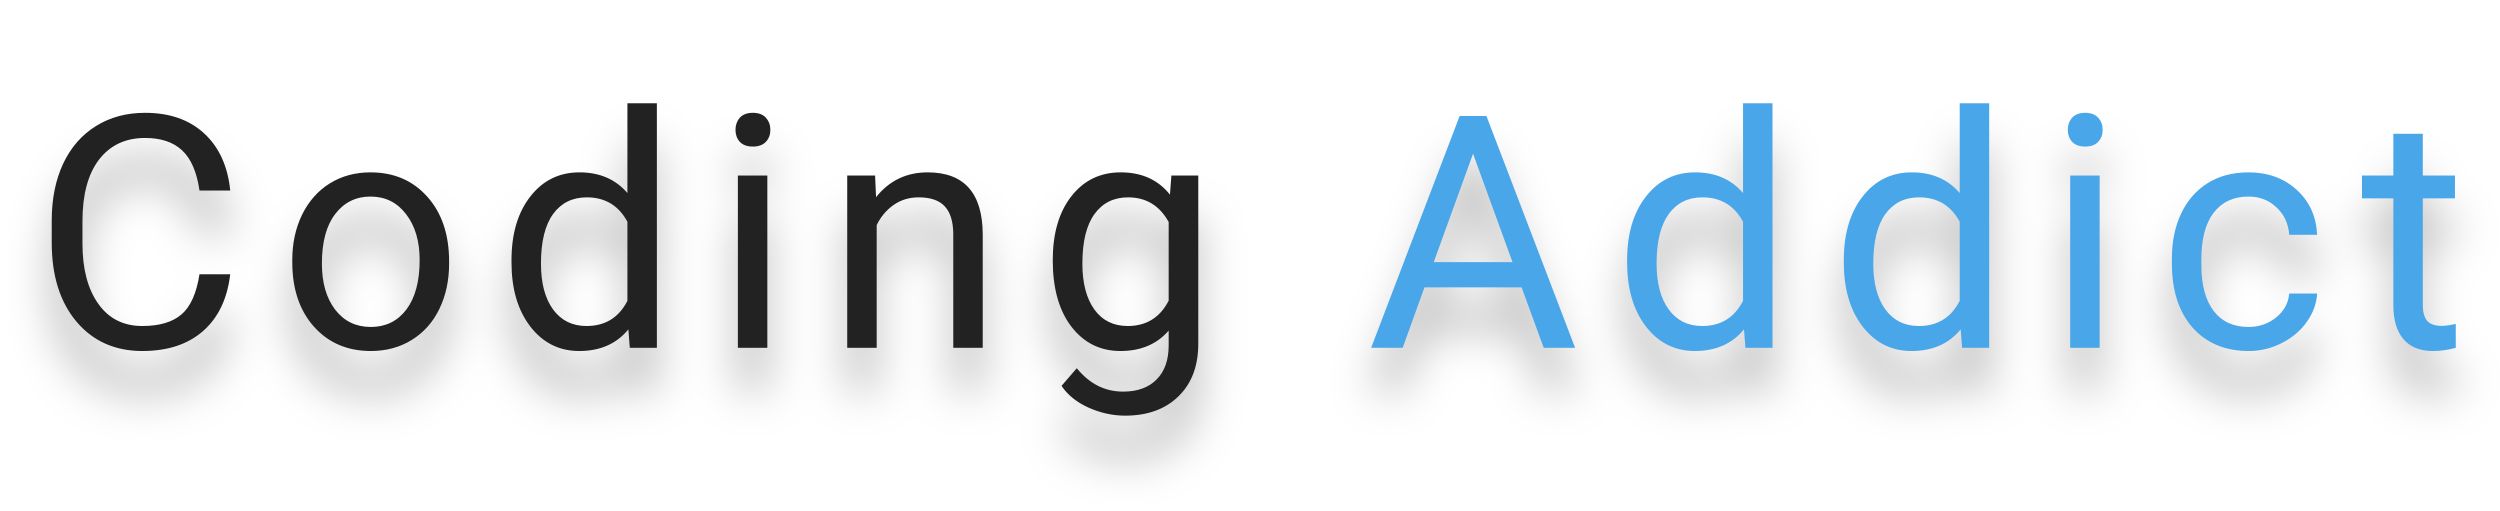
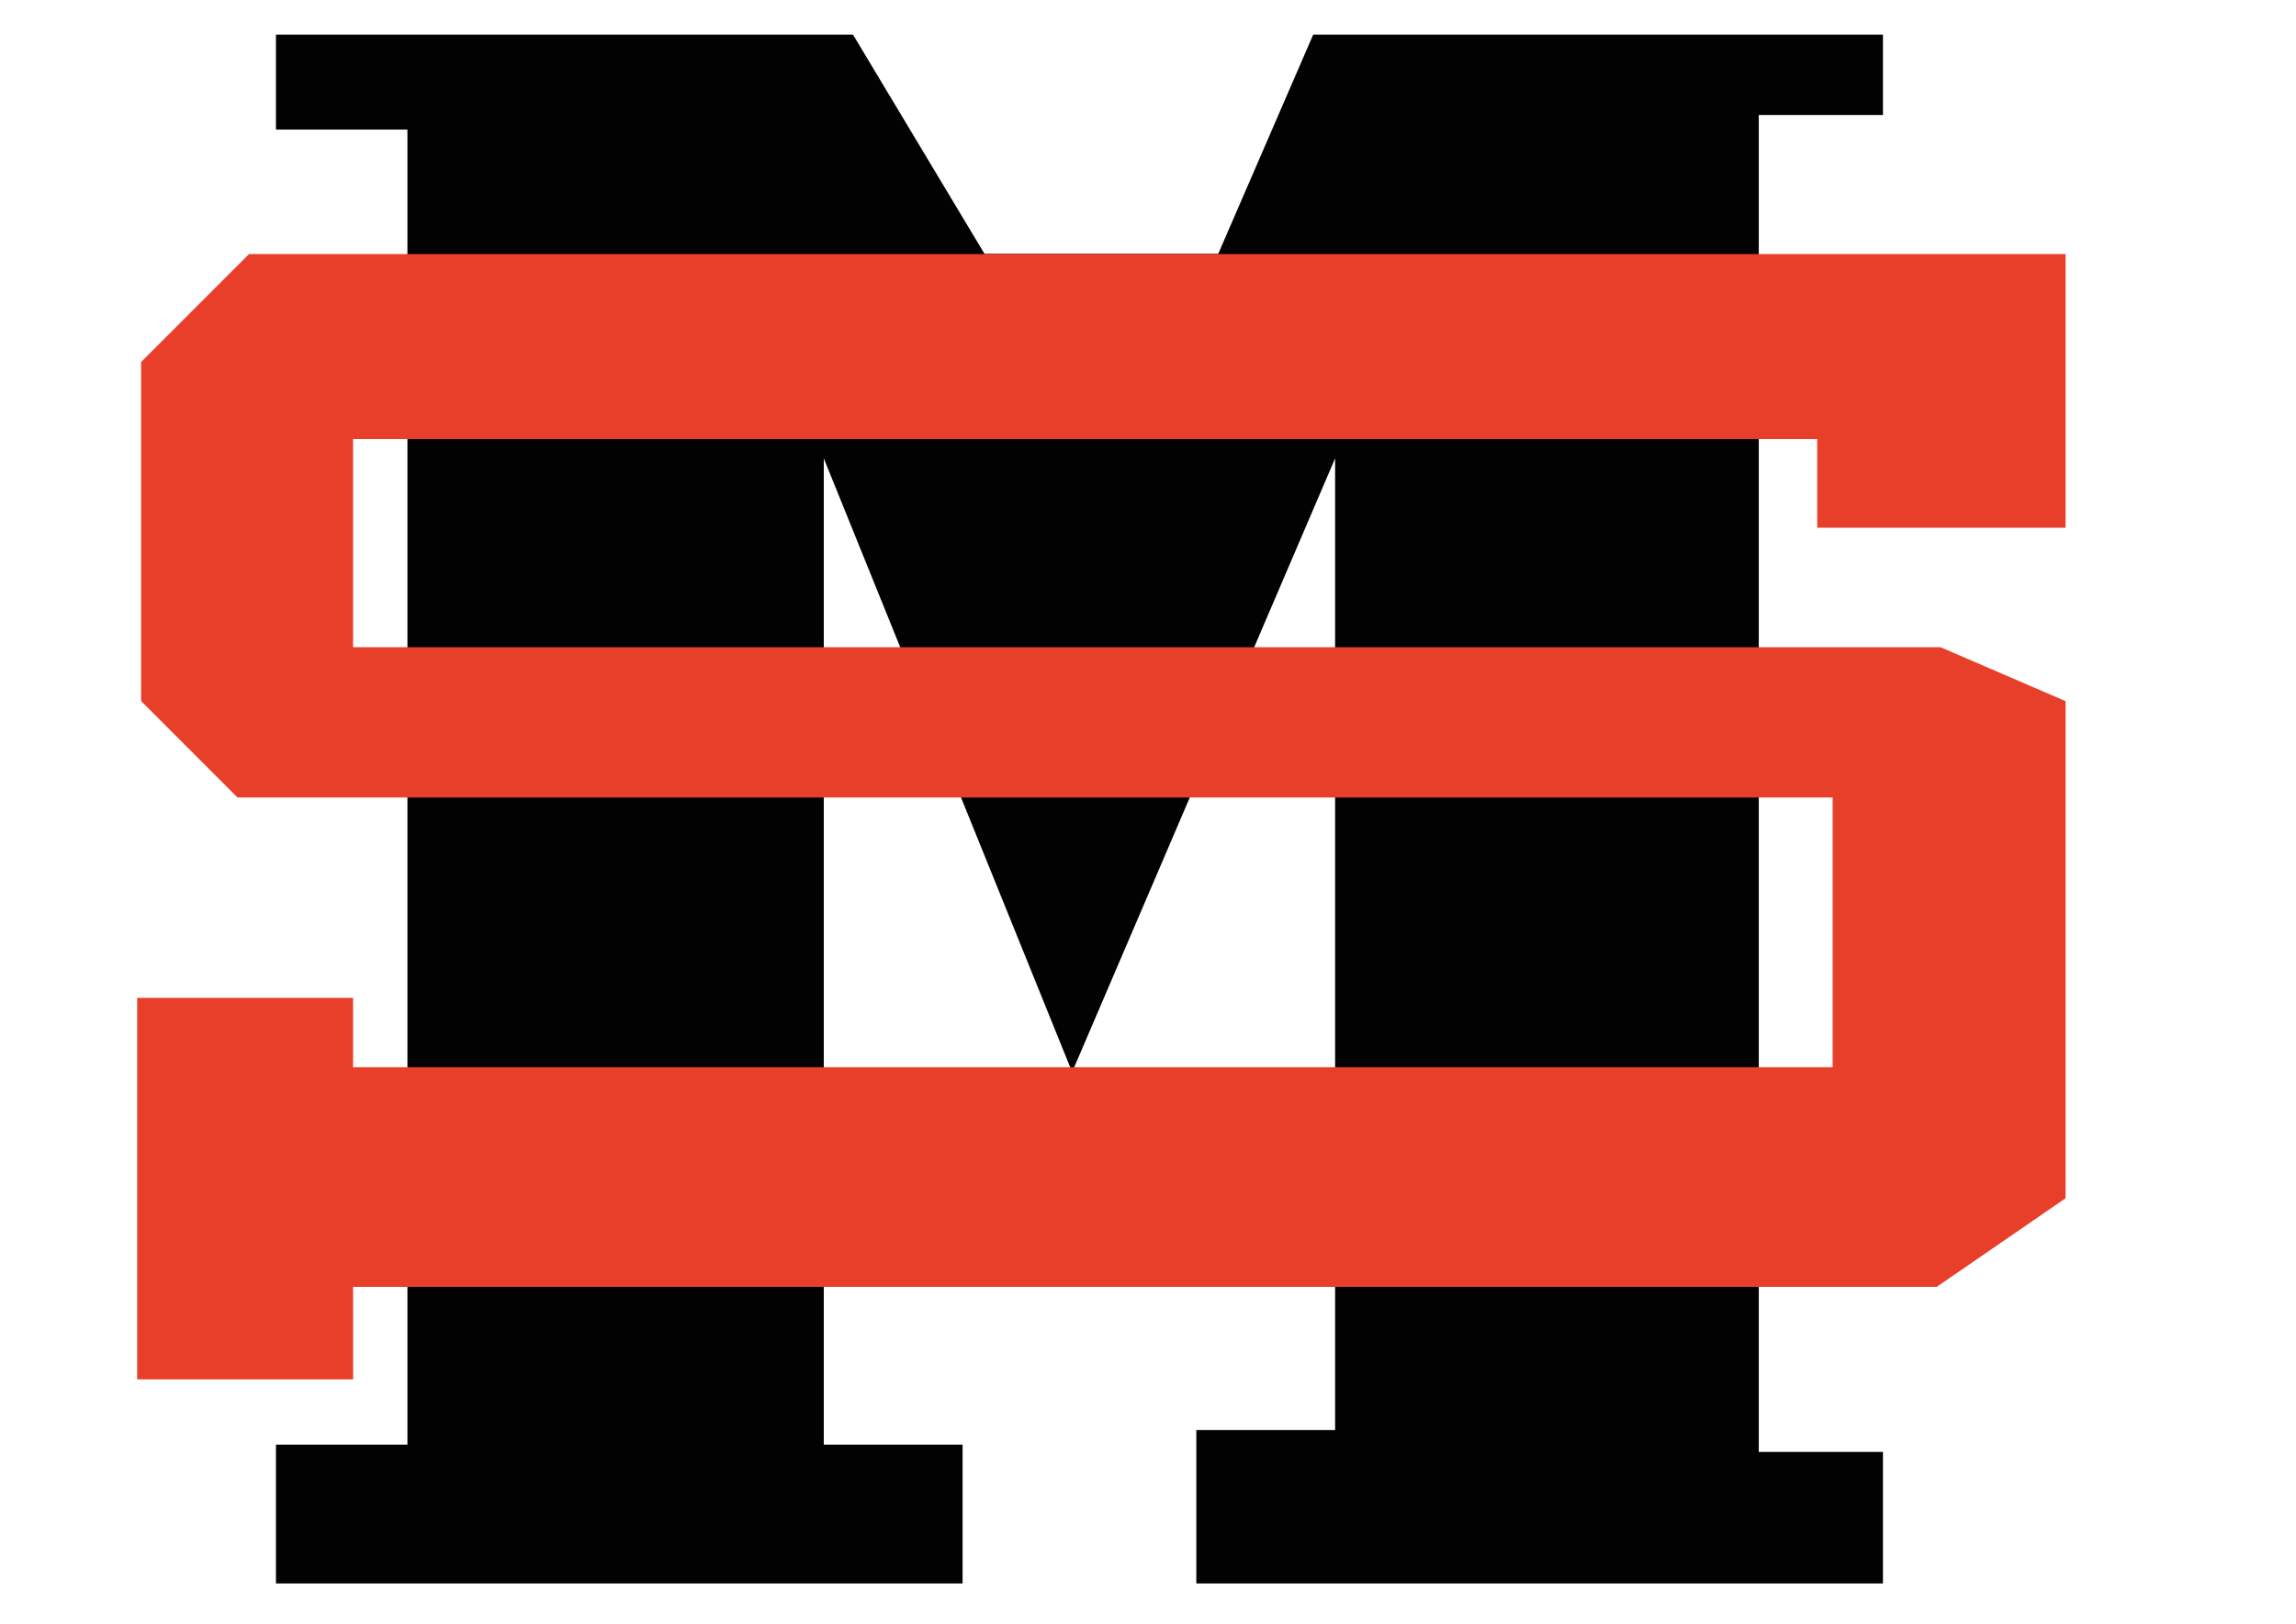
- <svg xmlns="http://www.w3.org/2000/svg" width="230" height="47" viewBox="0 0 230 47" fill="none">
-   <g filter="url(#filter0_d)">
-     <path d="M21.18 25.232C20.916 27.488 20.081 29.231 18.675 30.462C17.278 31.683 15.418 32.293 13.094 32.293C10.574 32.293 8.553 31.39 7.029 29.583C5.516 27.776 4.759 25.359 4.759 22.332V20.281C4.759 18.299 5.11 16.556 5.813 15.052C6.526 13.548 7.532 12.396 8.831 11.595C10.13 10.784 11.634 10.379 13.343 10.379C15.608 10.379 17.425 11.014 18.792 12.283C20.159 13.543 20.955 15.291 21.18 17.527H18.352C18.108 15.828 17.576 14.598 16.756 13.836C15.945 13.074 14.808 12.693 13.343 12.693C11.546 12.693 10.135 13.357 9.109 14.685C8.094 16.014 7.586 17.903 7.586 20.355V22.42C7.586 24.734 8.069 26.575 9.036 27.942C10.003 29.31 11.355 29.993 13.094 29.993C14.656 29.993 15.852 29.642 16.683 28.939C17.523 28.226 18.079 26.99 18.352 25.232H21.18ZM26.89 23.929C26.89 22.376 27.192 20.98 27.798 19.739C28.413 18.499 29.263 17.542 30.347 16.868C31.44 16.194 32.685 15.857 34.082 15.857C36.24 15.857 37.983 16.605 39.312 18.099C40.649 19.593 41.318 21.58 41.318 24.061V24.251C41.318 25.794 41.02 27.181 40.425 28.411C39.839 29.632 38.994 30.584 37.891 31.268C36.797 31.951 35.537 32.293 34.111 32.293C31.963 32.293 30.22 31.546 28.882 30.052C27.554 28.558 26.89 26.58 26.89 24.119V23.929ZM29.614 24.251C29.614 26.009 30.02 27.42 30.83 28.484C31.65 29.549 32.744 30.081 34.111 30.081C35.488 30.081 36.582 29.544 37.393 28.47C38.203 27.386 38.608 25.872 38.608 23.929C38.608 22.19 38.193 20.784 37.363 19.71C36.543 18.626 35.449 18.084 34.082 18.084C32.744 18.084 31.665 18.616 30.845 19.681C30.024 20.745 29.614 22.269 29.614 24.251ZM47.058 23.943C47.058 21.512 47.634 19.559 48.786 18.084C49.938 16.6 51.447 15.857 53.312 15.857C55.168 15.857 56.638 16.492 57.722 17.762V9.5H60.432V32H57.941L57.81 30.301C56.726 31.629 55.217 32.293 53.283 32.293C51.447 32.293 49.948 31.541 48.786 30.037C47.634 28.533 47.058 26.57 47.058 24.148V23.943ZM49.768 24.251C49.768 26.048 50.139 27.454 50.881 28.47C51.623 29.485 52.648 29.993 53.957 29.993C55.676 29.993 56.931 29.222 57.722 27.679V20.398C56.911 18.904 55.666 18.157 53.986 18.157C52.658 18.157 51.623 18.67 50.881 19.695C50.139 20.721 49.768 22.239 49.768 24.251ZM70.595 32H67.885V16.15H70.595V32ZM67.665 11.946C67.665 11.507 67.797 11.136 68.061 10.833C68.334 10.53 68.734 10.379 69.262 10.379C69.789 10.379 70.189 10.53 70.463 10.833C70.736 11.136 70.873 11.507 70.873 11.946C70.873 12.386 70.736 12.752 70.463 13.045C70.189 13.338 69.789 13.484 69.262 13.484C68.734 13.484 68.334 13.338 68.061 13.045C67.797 12.752 67.665 12.386 67.665 11.946ZM80.509 16.15L80.597 18.143C81.808 16.619 83.39 15.857 85.343 15.857C88.692 15.857 90.382 17.747 90.411 21.526V32H87.701V21.512C87.691 20.369 87.428 19.524 86.91 18.977C86.402 18.431 85.606 18.157 84.522 18.157C83.644 18.157 82.872 18.392 82.208 18.86C81.544 19.329 81.026 19.944 80.655 20.706V32H77.945V16.15H80.509ZM96.853 23.943C96.853 21.473 97.425 19.51 98.567 18.055C99.71 16.59 101.224 15.857 103.108 15.857C105.042 15.857 106.551 16.541 107.635 17.908L107.767 16.15H110.242V31.619C110.242 33.67 109.632 35.286 108.411 36.468C107.2 37.649 105.569 38.24 103.519 38.24C102.376 38.24 101.258 37.996 100.164 37.508C99.07 37.02 98.235 36.351 97.659 35.501L99.065 33.875C100.228 35.31 101.648 36.028 103.328 36.028C104.646 36.028 105.672 35.657 106.404 34.915C107.146 34.173 107.518 33.128 107.518 31.78V30.418C106.434 31.668 104.954 32.293 103.079 32.293C101.224 32.293 99.72 31.546 98.567 30.052C97.425 28.558 96.853 26.521 96.853 23.943ZM99.578 24.251C99.578 26.038 99.944 27.444 100.677 28.47C101.409 29.485 102.435 29.993 103.753 29.993C105.462 29.993 106.717 29.217 107.518 27.664V20.428C106.688 18.914 105.442 18.157 103.782 18.157C102.464 18.157 101.434 18.67 100.691 19.695C99.949 20.721 99.578 22.239 99.578 24.251Z" fill="#222222" />
-     <path d="M139.987 26.434H131.052L129.045 32H126.145L134.289 10.672H136.75L144.909 32H142.023L139.987 26.434ZM131.901 24.119H139.152L135.52 14.144L131.901 24.119ZM149.696 23.943C149.696 21.512 150.272 19.559 151.425 18.084C152.577 16.6 154.086 15.857 155.951 15.857C157.807 15.857 159.276 16.492 160.36 17.762V9.5H163.07V32H160.58L160.448 30.301C159.364 31.629 157.855 32.293 155.922 32.293C154.086 32.293 152.587 31.541 151.425 30.037C150.272 28.533 149.696 26.57 149.696 24.148V23.943ZM152.406 24.251C152.406 26.048 152.777 27.454 153.52 28.47C154.262 29.485 155.287 29.993 156.596 29.993C158.314 29.993 159.569 29.222 160.36 27.679V20.398C159.55 18.904 158.305 18.157 156.625 18.157C155.297 18.157 154.262 18.67 153.52 19.695C152.777 20.721 152.406 22.239 152.406 24.251ZM169.63 23.943C169.63 21.512 170.206 19.559 171.358 18.084C172.511 16.6 174.02 15.857 175.885 15.857C177.74 15.857 179.21 16.492 180.294 17.762V9.5H183.004V32H180.514L180.382 30.301C179.298 31.629 177.789 32.293 175.855 32.293C174.02 32.293 172.521 31.541 171.358 30.037C170.206 28.533 169.63 26.57 169.63 24.148V23.943ZM172.34 24.251C172.34 26.048 172.711 27.454 173.453 28.47C174.195 29.485 175.221 29.993 176.529 29.993C178.248 29.993 179.503 29.222 180.294 27.679V20.398C179.483 18.904 178.238 18.157 176.559 18.157C175.23 18.157 174.195 18.67 173.453 19.695C172.711 20.721 172.34 22.239 172.34 24.251ZM193.167 32H190.457V16.15H193.167V32ZM190.237 11.946C190.237 11.507 190.369 11.136 190.633 10.833C190.906 10.53 191.307 10.379 191.834 10.379C192.361 10.379 192.762 10.53 193.035 10.833C193.309 11.136 193.445 11.507 193.445 11.946C193.445 12.386 193.309 12.752 193.035 13.045C192.762 13.338 192.361 13.484 191.834 13.484C191.307 13.484 190.906 13.338 190.633 13.045C190.369 12.752 190.237 12.386 190.237 11.946ZM206.875 30.081C207.842 30.081 208.687 29.788 209.409 29.202C210.132 28.616 210.532 27.884 210.61 27.005H213.174C213.125 27.913 212.812 28.777 212.236 29.598C211.66 30.418 210.889 31.072 209.922 31.561C208.965 32.049 207.949 32.293 206.875 32.293C204.717 32.293 202.998 31.575 201.719 30.14C200.449 28.694 199.814 26.722 199.814 24.222V23.768C199.814 22.225 200.098 20.852 200.664 19.651C201.23 18.45 202.041 17.518 203.096 16.854C204.16 16.189 205.415 15.857 206.86 15.857C208.638 15.857 210.112 16.39 211.284 17.454C212.466 18.519 213.096 19.9 213.174 21.6H210.61C210.532 20.574 210.142 19.734 209.438 19.08C208.745 18.416 207.886 18.084 206.86 18.084C205.483 18.084 204.414 18.582 203.652 19.578C202.9 20.564 202.524 21.995 202.524 23.87V24.383C202.524 26.209 202.9 27.615 203.652 28.602C204.404 29.588 205.479 30.081 206.875 30.081ZM222.897 12.312V16.15H225.856V18.245H222.897V28.074C222.897 28.709 223.029 29.188 223.293 29.51C223.557 29.822 224.006 29.979 224.641 29.979C224.953 29.979 225.383 29.92 225.93 29.803V32C225.217 32.195 224.523 32.293 223.85 32.293C222.639 32.293 221.726 31.927 221.11 31.194C220.495 30.462 220.188 29.422 220.188 28.074V18.245H217.302V16.15H220.188V12.312H222.897Z" fill="#49A6E9" />
-   </g>
-   <defs>
-     <filter id="filter0_d" x="0.759" y="9.5" width="229.171" height="36.74" filterUnits="userSpaceOnUse" color-interpolation-filters="sRGB">
-       <feFlood flood-opacity="0" result="BackgroundImageFix" />
-       <feColorMatrix in="SourceAlpha" type="matrix" values="0 0 0 0 0 0 0 0 0 0 0 0 0 0 0 0 0 0 127 0" />
-       <feOffset dy="4" />
-       <feGaussianBlur stdDeviation="2" />
-       <feColorMatrix type="matrix" values="0 0 0 0 0 0 0 0 0 0 0 0 0 0 0 0 0 0 0.25 0" />
-       <feBlend mode="normal" in2="BackgroundImageFix" result="effect1_dropShadow" />
-       <feBlend mode="normal" in="SourceGraphic" in2="effect1_dropShadow" result="shape" />
-     </filter>
-   </defs>
+ <svg xmlns="http://www.w3.org/2000/svg" version="1.1" id="Layer_1" x="0px" y="0px" viewBox="0 0 841.89 595.276" style="enable-background:new 0 0 841.89 595.276;" xml:space="preserve">
+   <polygon style="fill:#020203;" points="101.182,529.632 101.182,580.522 352.954,580.522 352.954,529.632 302.064,529.632   302.064,168.044 393.13,393.032 489.554,168.044 489.554,524.275 438.664,524.275 438.664,580.522 690.436,580.522 690.436,532.31   644.902,532.31 644.902,42.158 690.436,42.158 690.436,12.696 481.518,12.696 446.699,93.048 360.989,93.048 312.778,12.696   101.182,12.696 101.182,47.515 149.394,47.515 149.394,529.632 " />
+   <polygon style="fill:#E83F2A;" points="129.495,505.702 50.292,505.702 50.292,365.836 129.467,365.836 129.467,391.266   671.981,391.266 671.981,292.37 447.052,292.37 352.689,292.37 87.084,292.37 51.734,257.021 51.734,132.724 91.307,93.151   757.396,93.151 757.396,193.475 666.33,193.475 666.33,160.98 129.467,160.98 129.467,237.271 711.539,237.271 757.396,257.05   757.396,439.301 710.126,471.795 129.467,471.795 " />
</svg>
